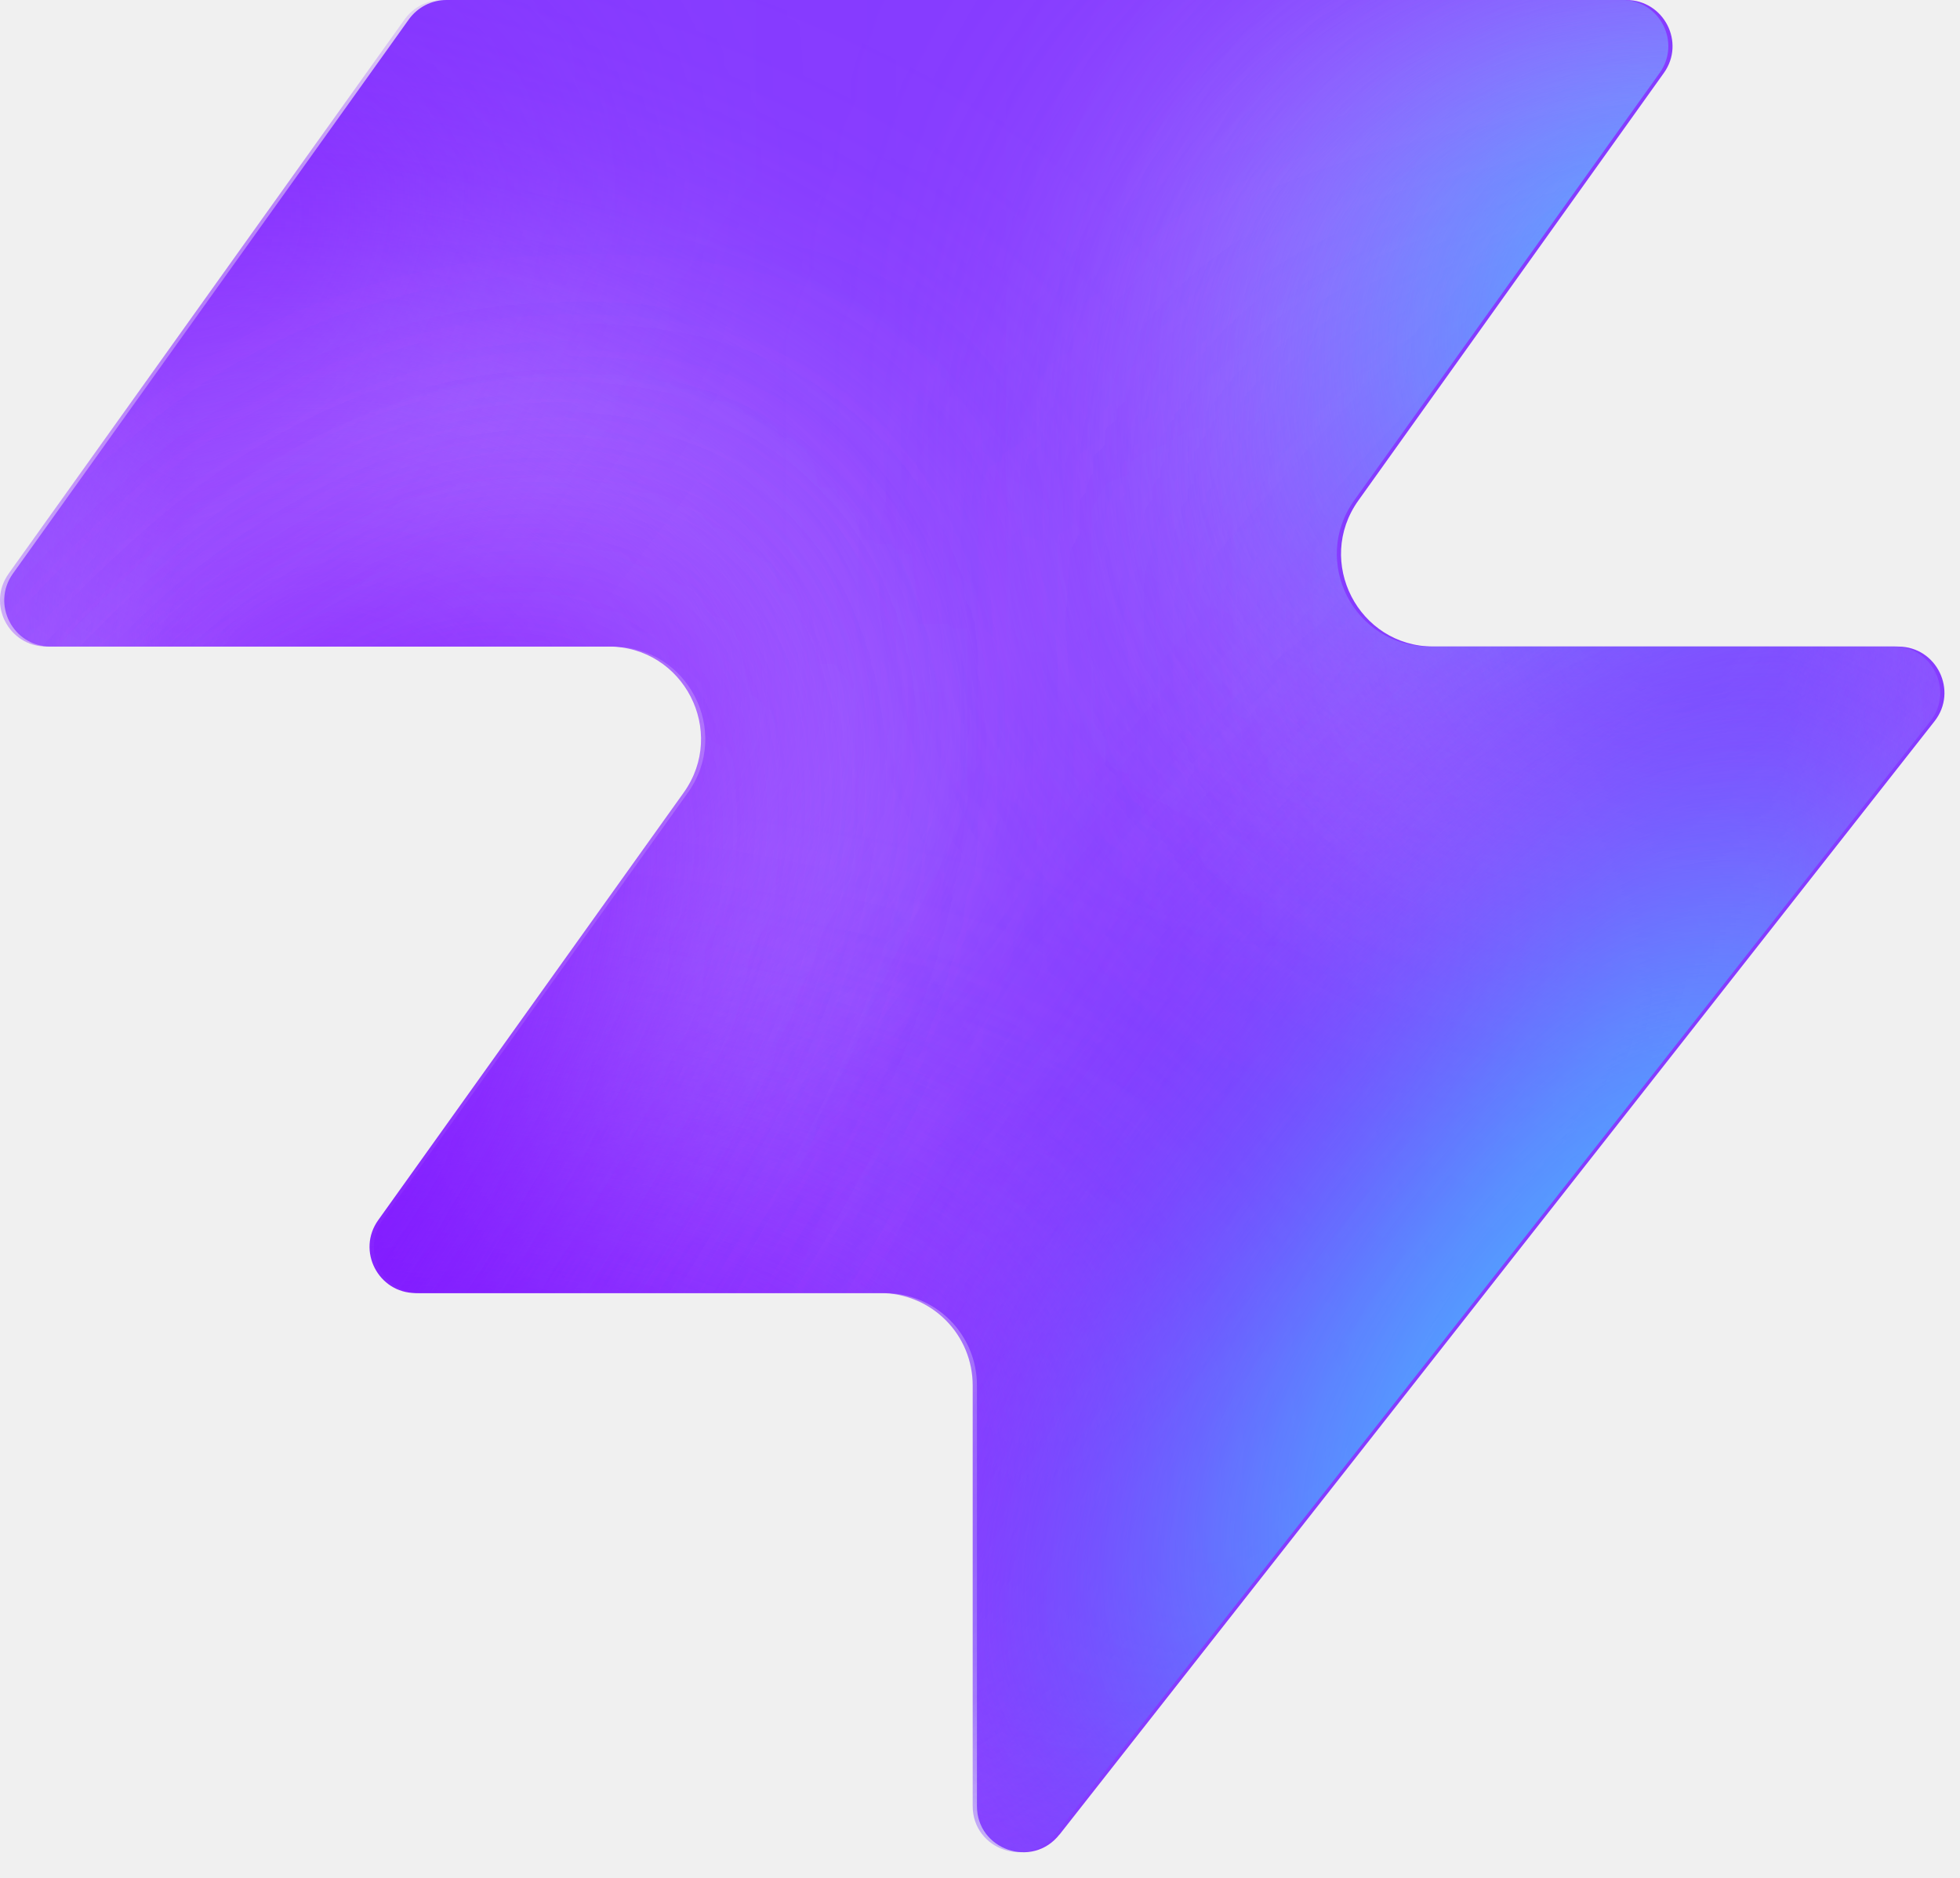
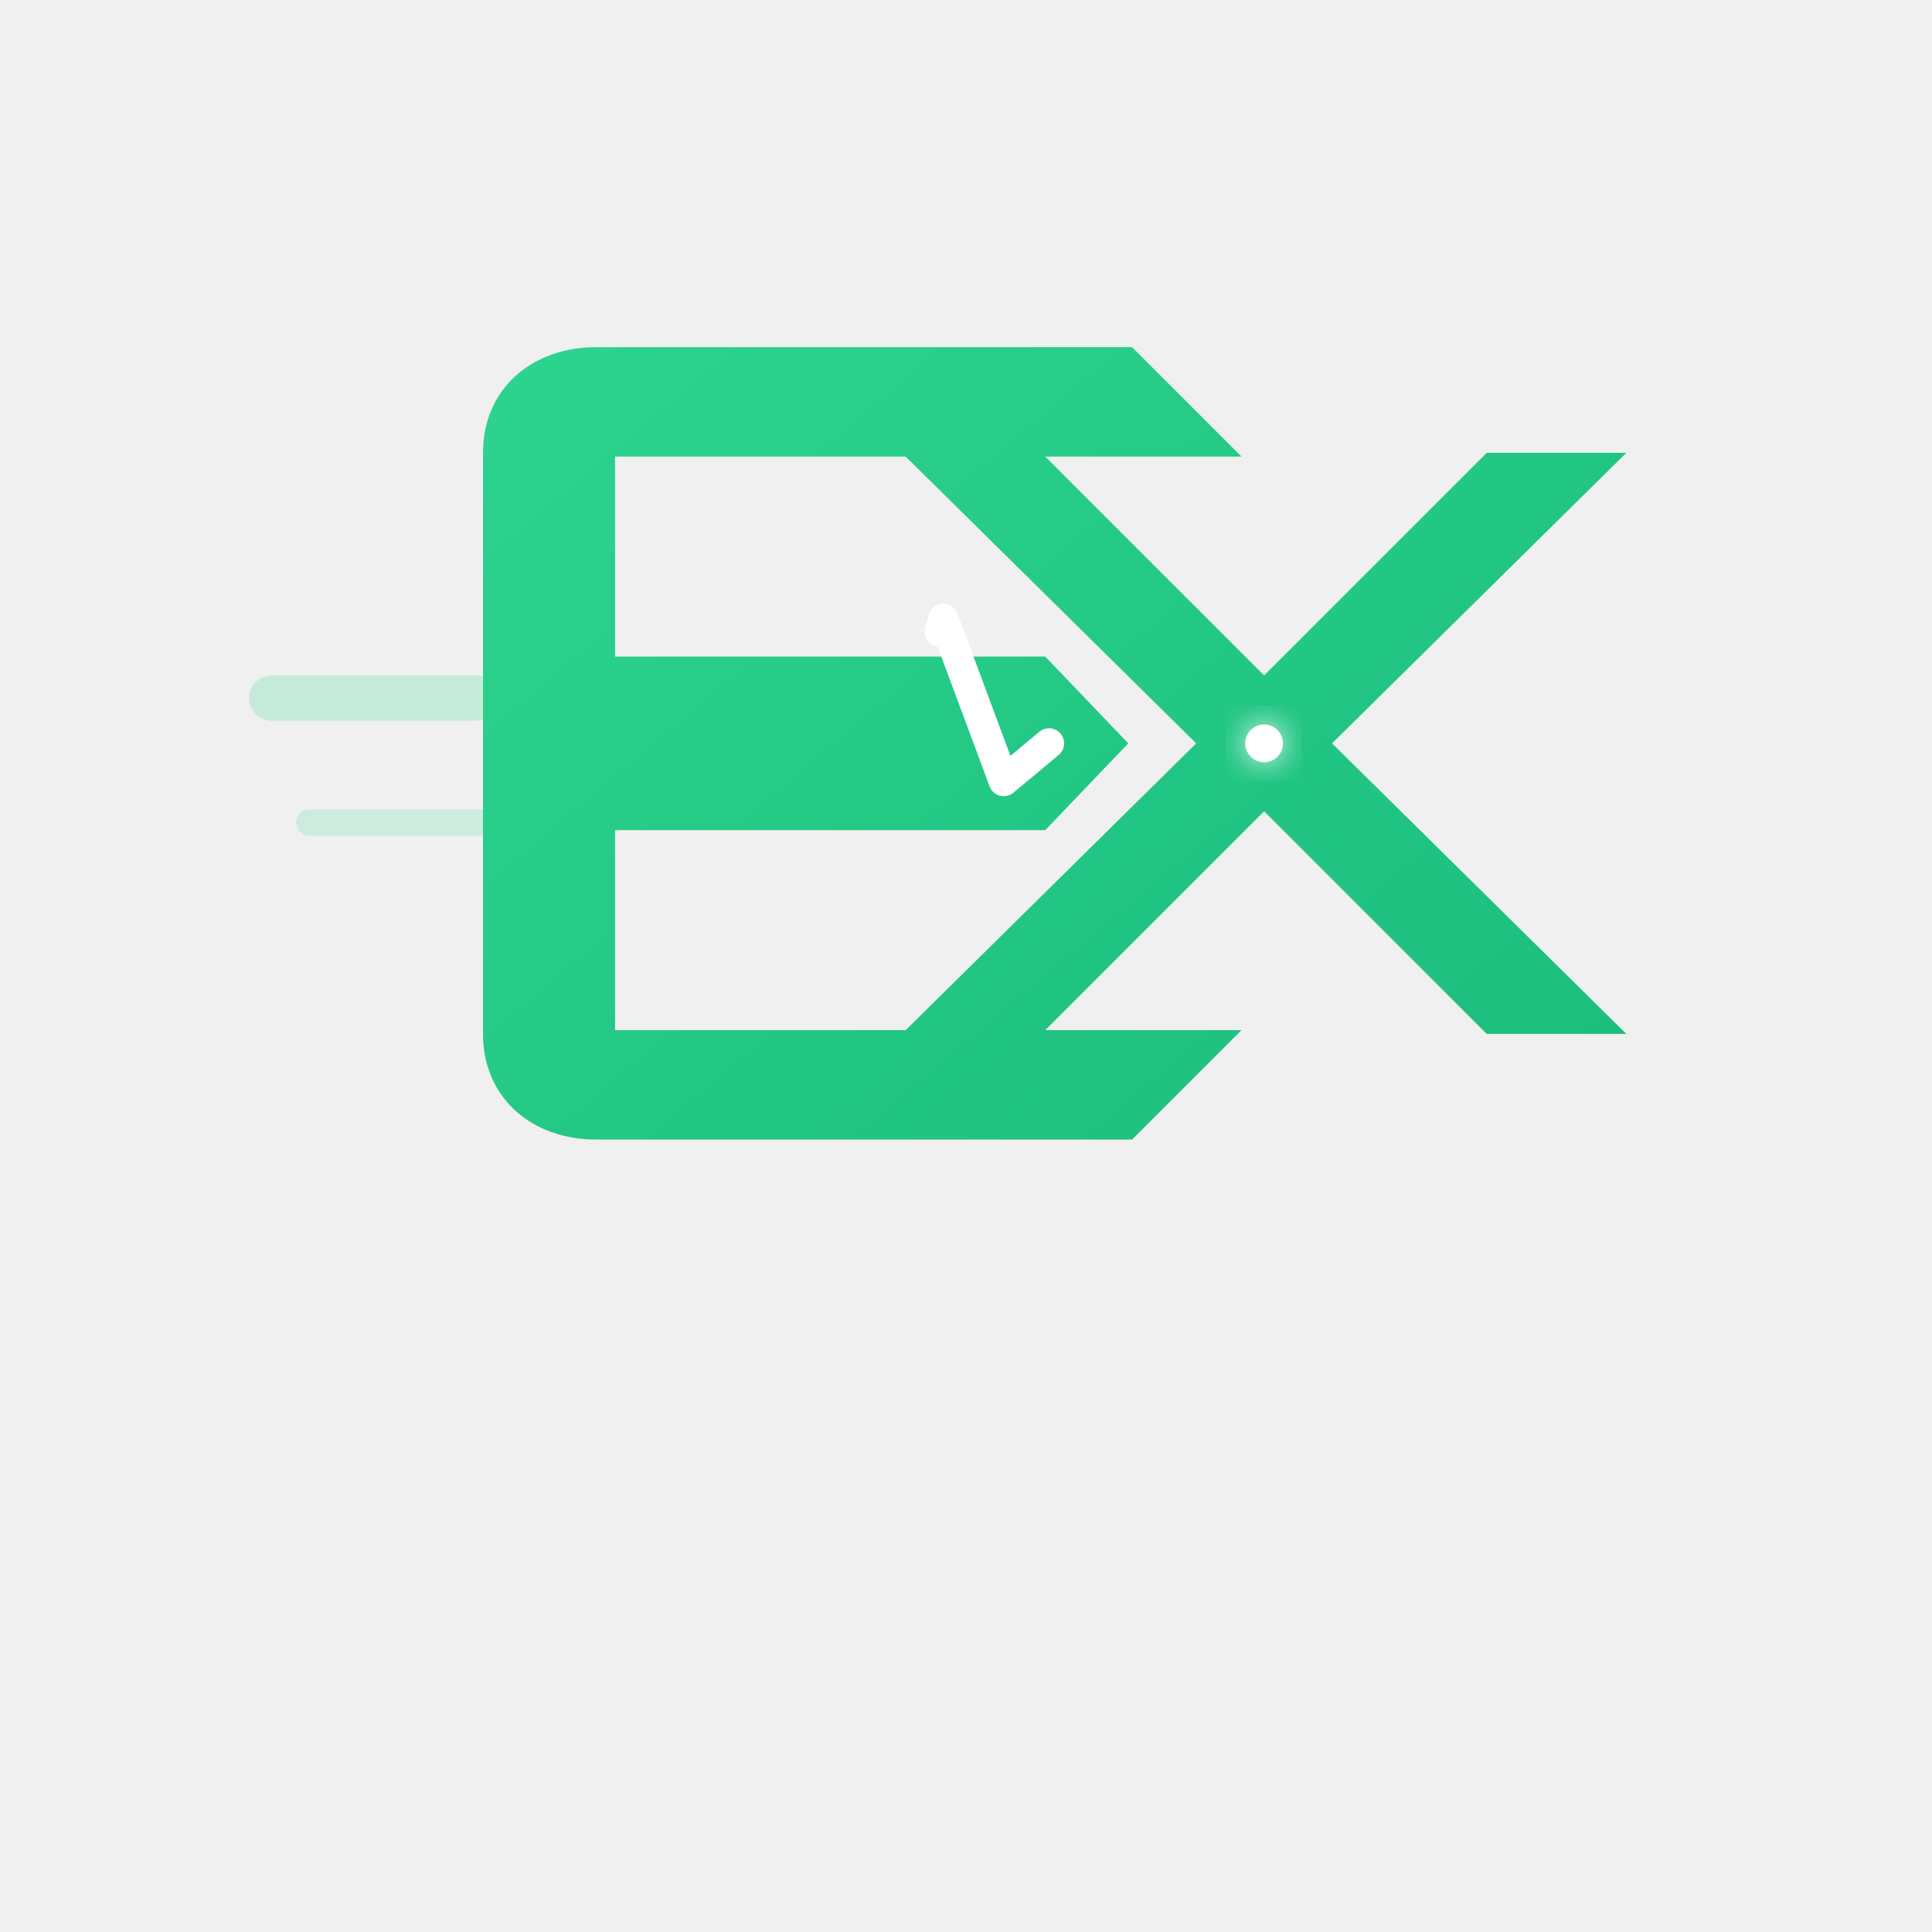
- <svg xmlns="http://www.w3.org/2000/svg" width="48" height="46" fill="none" viewBox="0 0 48 46">
-   <path fill="#863bff" d="M25.946 44.938c-.664.845-2.021.375-2.021-.698V33.937a2.26 2.26 0 0 0-2.262-2.262H10.287c-.92 0-1.456-1.04-.92-1.788l7.48-10.471c1.07-1.497 0-3.578-1.842-3.578H1.237c-.92 0-1.456-1.04-.92-1.788L10.013.474c.214-.297.556-.474.92-.474h28.894c.92 0 1.456 1.04.92 1.788l-7.48 10.471c-1.07 1.498 0 3.579 1.842 3.579h11.377c.943 0 1.473 1.088.89 1.83L25.947 44.94z" style="fill:#863bff;fill:color(display-p3 .525 .23 1);fill-opacity:1" />
-   <mask id="a" width="48" height="46" x="0" y="0" maskUnits="userSpaceOnUse" style="mask-type:alpha">
-     <path fill="#000" d="M25.842 44.938c-.664.844-2.021.375-2.021-.698V33.937a2.26 2.26 0 0 0-2.262-2.262H10.183c-.92 0-1.456-1.04-.92-1.788l7.48-10.471c1.07-1.498 0-3.579-1.842-3.579H1.133c-.92 0-1.456-1.04-.92-1.787L9.91.473c.214-.297.556-.474.92-.474h28.894c.92 0 1.456 1.04.92 1.788l-7.48 10.471c-1.07 1.498 0 3.578 1.842 3.578h11.377c.943 0 1.473 1.088.89 1.832L25.843 44.94z" style="fill:#000;fill-opacity:1" />
-   </mask>
-   <g mask="url(#a)">
-     <g filter="url(#b)">
-       <ellipse cx="5.508" cy="14.704" fill="#ede6ff" rx="5.508" ry="14.704" style="fill:#ede6ff;fill:color(display-p3 .927 .903 1);fill-opacity:1" transform="matrix(.00324 1 1 -.00324 -4.47 31.516)" />
-     </g>
-     <g filter="url(#c)">
-       <ellipse cx="10.399" cy="29.851" fill="#ede6ff" rx="10.399" ry="29.851" style="fill:#ede6ff;fill:color(display-p3 .927 .903 1);fill-opacity:1" transform="matrix(.00324 1 1 -.00324 -39.328 7.883)" />
-     </g>
-     <g filter="url(#d)">
-       <ellipse cx="5.508" cy="30.487" fill="#7e14ff" rx="5.508" ry="30.487" style="fill:#7e14ff;fill:color(display-p3 .492 .077 1);fill-opacity:1" transform="rotate(89.814 -25.913 -14.639)scale(1 -1)" />
-     </g>
-     <g filter="url(#e)">
-       <ellipse cx="5.508" cy="30.599" fill="#7e14ff" rx="5.508" ry="30.599" style="fill:#7e14ff;fill:color(display-p3 .492 .077 1);fill-opacity:1" transform="rotate(89.814 -32.644 -3.334)scale(1 -1)" />
-     </g>
-     <g filter="url(#f)">
-       <ellipse cx="5.508" cy="30.599" fill="#7e14ff" rx="5.508" ry="30.599" style="fill:#7e14ff;fill:color(display-p3 .492 .077 1);fill-opacity:1" transform="matrix(.00324 1 1 -.00324 -34.34 30.47)" />
-     </g>
-     <g filter="url(#g)">
-       <ellipse cx="14.072" cy="22.078" fill="#ede6ff" rx="14.072" ry="22.078" style="fill:#ede6ff;fill:color(display-p3 .927 .903 1);fill-opacity:1" transform="rotate(93.35 24.506 48.493)scale(-1 1)" />
-     </g>
-     <g filter="url(#h)">
-       <ellipse cx="3.47" cy="21.501" fill="#7e14ff" rx="3.47" ry="21.501" style="fill:#7e14ff;fill:color(display-p3 .492 .077 1);fill-opacity:1" transform="rotate(89.009 28.708 47.59)scale(-1 1)" />
-     </g>
-     <g filter="url(#i)">
-       <ellipse cx="3.47" cy="21.501" fill="#7e14ff" rx="3.47" ry="21.501" style="fill:#7e14ff;fill:color(display-p3 .492 .077 1);fill-opacity:1" transform="rotate(89.009 28.708 47.59)scale(-1 1)" />
-     </g>
-     <g filter="url(#j)">
-       <ellipse cx=".387" cy="8.972" fill="#7e14ff" rx="4.407" ry="29.108" style="fill:#7e14ff;fill:color(display-p3 .492 .077 1);fill-opacity:1" transform="rotate(39.51 .387 8.972)" />
-     </g>
-     <g filter="url(#k)">
-       <ellipse cx="47.523" cy="-6.092" fill="#7e14ff" rx="4.407" ry="29.108" style="fill:#7e14ff;fill:color(display-p3 .492 .077 1);fill-opacity:1" transform="rotate(37.892 47.523 -6.092)" />
-     </g>
-     <g filter="url(#l)">
-       <ellipse cx="41.412" cy="6.333" fill="#47bfff" rx="5.971" ry="9.665" style="fill:#47bfff;fill:color(display-p3 .28 .748 1);fill-opacity:1" transform="rotate(37.892 41.412 6.333)" />
-     </g>
-     <g filter="url(#m)">
-       <ellipse cx="-1.879" cy="38.332" fill="#7e14ff" rx="4.407" ry="29.108" style="fill:#7e14ff;fill:color(display-p3 .492 .077 1);fill-opacity:1" transform="rotate(37.892 -1.88 38.332)" />
-     </g>
-     <g filter="url(#n)">
-       <ellipse cx="-1.879" cy="38.332" fill="#7e14ff" rx="4.407" ry="29.108" style="fill:#7e14ff;fill:color(display-p3 .492 .077 1);fill-opacity:1" transform="rotate(37.892 -1.88 38.332)" />
-     </g>
-     <g filter="url(#o)">
-       <ellipse cx="35.651" cy="29.907" fill="#7e14ff" rx="4.407" ry="29.108" style="fill:#7e14ff;fill:color(display-p3 .492 .077 1);fill-opacity:1" transform="rotate(37.892 35.651 29.907)" />
-     </g>
-     <g filter="url(#p)">
-       <ellipse cx="38.418" cy="32.4" fill="#47bfff" rx="5.971" ry="15.297" style="fill:#47bfff;fill:color(display-p3 .28 .748 1);fill-opacity:1" transform="rotate(37.892 38.418 32.4)" />
-     </g>
-   </g>
+ <svg xmlns="http://www.w3.org/2000/svg" viewBox="0 0 512 512">
  <defs>
-     <filter id="b" width="60.045" height="41.654" x="-19.77" y="16.149" color-interpolation-filters="sRGB" filterUnits="userSpaceOnUse">
-       <feFlood flood-opacity="0" result="BackgroundImageFix" />
-       <feBlend in="SourceGraphic" in2="BackgroundImageFix" result="shape" />
-       <feGaussianBlur result="effect1_foregroundBlur_2002_17158" stdDeviation="7.659" />
-     </filter>
-     <filter id="c" width="90.34" height="51.437" x="-54.613" y="-7.533" color-interpolation-filters="sRGB" filterUnits="userSpaceOnUse">
-       <feFlood flood-opacity="0" result="BackgroundImageFix" />
-       <feBlend in="SourceGraphic" in2="BackgroundImageFix" result="shape" />
-       <feGaussianBlur result="effect1_foregroundBlur_2002_17158" stdDeviation="7.659" />
-     </filter>
-     <filter id="d" width="79.355" height="29.4" x="-49.64" y="2.03" color-interpolation-filters="sRGB" filterUnits="userSpaceOnUse">
-       <feFlood flood-opacity="0" result="BackgroundImageFix" />
-       <feBlend in="SourceGraphic" in2="BackgroundImageFix" result="shape" />
-       <feGaussianBlur result="effect1_foregroundBlur_2002_17158" stdDeviation="4.596" />
-     </filter>
-     <filter id="e" width="79.579" height="29.4" x="-45.045" y="20.029" color-interpolation-filters="sRGB" filterUnits="userSpaceOnUse">
-       <feFlood flood-opacity="0" result="BackgroundImageFix" />
-       <feBlend in="SourceGraphic" in2="BackgroundImageFix" result="shape" />
-       <feGaussianBlur result="effect1_foregroundBlur_2002_17158" stdDeviation="4.596" />
-     </filter>
-     <filter id="f" width="79.579" height="29.4" x="-43.513" y="21.178" color-interpolation-filters="sRGB" filterUnits="userSpaceOnUse">
-       <feFlood flood-opacity="0" result="BackgroundImageFix" />
-       <feBlend in="SourceGraphic" in2="BackgroundImageFix" result="shape" />
-       <feGaussianBlur result="effect1_foregroundBlur_2002_17158" stdDeviation="4.596" />
-     </filter>
-     <filter id="g" width="74.749" height="58.852" x="15.756" y="-17.901" color-interpolation-filters="sRGB" filterUnits="userSpaceOnUse">
-       <feFlood flood-opacity="0" result="BackgroundImageFix" />
-       <feBlend in="SourceGraphic" in2="BackgroundImageFix" result="shape" />
-       <feGaussianBlur result="effect1_foregroundBlur_2002_17158" stdDeviation="7.659" />
-     </filter>
-     <filter id="h" width="61.377" height="25.362" x="23.548" y="2.284" color-interpolation-filters="sRGB" filterUnits="userSpaceOnUse">
-       <feFlood flood-opacity="0" result="BackgroundImageFix" />
-       <feBlend in="SourceGraphic" in2="BackgroundImageFix" result="shape" />
-       <feGaussianBlur result="effect1_foregroundBlur_2002_17158" stdDeviation="4.596" />
-     </filter>
-     <filter id="i" width="61.377" height="25.362" x="23.548" y="2.284" color-interpolation-filters="sRGB" filterUnits="userSpaceOnUse">
-       <feFlood flood-opacity="0" result="BackgroundImageFix" />
-       <feBlend in="SourceGraphic" in2="BackgroundImageFix" result="shape" />
-       <feGaussianBlur result="effect1_foregroundBlur_2002_17158" stdDeviation="4.596" />
-     </filter>
-     <filter id="j" width="56.045" height="63.649" x="-27.636" y="-22.853" color-interpolation-filters="sRGB" filterUnits="userSpaceOnUse">
-       <feFlood flood-opacity="0" result="BackgroundImageFix" />
-       <feBlend in="SourceGraphic" in2="BackgroundImageFix" result="shape" />
-       <feGaussianBlur result="effect1_foregroundBlur_2002_17158" stdDeviation="4.596" />
-     </filter>
-     <filter id="k" width="54.814" height="64.646" x="20.116" y="-38.415" color-interpolation-filters="sRGB" filterUnits="userSpaceOnUse">
-       <feFlood flood-opacity="0" result="BackgroundImageFix" />
-       <feBlend in="SourceGraphic" in2="BackgroundImageFix" result="shape" />
-       <feGaussianBlur result="effect1_foregroundBlur_2002_17158" stdDeviation="4.596" />
-     </filter>
-     <filter id="l" width="33.541" height="35.313" x="24.641" y="-11.323" color-interpolation-filters="sRGB" filterUnits="userSpaceOnUse">
-       <feFlood flood-opacity="0" result="BackgroundImageFix" />
-       <feBlend in="SourceGraphic" in2="BackgroundImageFix" result="shape" />
-       <feGaussianBlur result="effect1_foregroundBlur_2002_17158" stdDeviation="4.596" />
-     </filter>
-     <filter id="m" width="54.814" height="64.646" x="-29.286" y="6.009" color-interpolation-filters="sRGB" filterUnits="userSpaceOnUse">
-       <feFlood flood-opacity="0" result="BackgroundImageFix" />
-       <feBlend in="SourceGraphic" in2="BackgroundImageFix" result="shape" />
-       <feGaussianBlur result="effect1_foregroundBlur_2002_17158" stdDeviation="4.596" />
-     </filter>
-     <filter id="n" width="54.814" height="64.646" x="-29.286" y="6.009" color-interpolation-filters="sRGB" filterUnits="userSpaceOnUse">
-       <feFlood flood-opacity="0" result="BackgroundImageFix" />
-       <feBlend in="SourceGraphic" in2="BackgroundImageFix" result="shape" />
-       <feGaussianBlur result="effect1_foregroundBlur_2002_17158" stdDeviation="4.596" />
-     </filter>
-     <filter id="o" width="54.814" height="64.646" x="8.244" y="-2.416" color-interpolation-filters="sRGB" filterUnits="userSpaceOnUse">
-       <feFlood flood-opacity="0" result="BackgroundImageFix" />
-       <feBlend in="SourceGraphic" in2="BackgroundImageFix" result="shape" />
-       <feGaussianBlur result="effect1_foregroundBlur_2002_17158" stdDeviation="4.596" />
-     </filter>
-     <filter id="p" width="39.409" height="43.623" x="18.713" y="10.588" color-interpolation-filters="sRGB" filterUnits="userSpaceOnUse">
-       <feFlood flood-opacity="0" result="BackgroundImageFix" />
-       <feBlend in="SourceGraphic" in2="BackgroundImageFix" result="shape" />
-       <feGaussianBlur result="effect1_foregroundBlur_2002_17158" stdDeviation="4.596" />
+     <linearGradient id="green" x1="120" y1="90" x2="390" y2="410" gradientUnits="userSpaceOnUse">
+       <stop offset="0" stop-color="#2dd48f" />
+       <stop offset="1" stop-color="#18b979" />
+     </linearGradient>
+     <filter id="glow" x="-50%" y="-50%" width="200%" height="200%">
+       <feGaussianBlur stdDeviation="4" result="b" />
+       <feMerge>
+         <feMergeNode in="b" />
+         <feMergeNode in="SourceGraphic" />
+       </feMerge>
    </filter>
  </defs>
+   <g fill="none" stroke="#2dd48f" stroke-linecap="round">
+     <path d="M72 185 H126" stroke-width="12" opacity=".22">
+       <animate attributeName="x1" values="72;48;72" dur="1.1s" repeatCount="indefinite" />
+       <animate attributeName="x2" values="126;102;126" dur="1.1s" repeatCount="indefinite" />
+       <animate attributeName="opacity" values=".12;.5;.12" dur="1.1s" repeatCount="indefinite" />
+     </path>
+     <path d="M82 218 H132" stroke-width="7" opacity=".18">
+       <animate attributeName="x1" values="82;55;82" dur=".9s" repeatCount="indefinite" />
+       <animate attributeName="x2" values="132;105;132" dur=".9s" repeatCount="indefinite" />
+     </path>
+   </g>
+   <path d="M128 120          C128 103 141 92 158 92          H300          L329 121          H163          V174          H277          L299 197          L277 220          H163          V273          H329          L300 302          H158          C141 302 128 291 128 274 Z" fill="url(#green)" />
+   <path d="M276 120 L335 179 L394 120 H431 L353 197 L431 274 H394 L335 215 L276 274 H239 L317 197 L239 120 Z" fill="url(#green)" />
+   <path d="M166 197          H199          L210 197          L222 181          L235 215          L250 164          L266 207          L278 197" fill="none" stroke="#ffffff" stroke-width="8" stroke-linecap="round" stroke-linejoin="round" stroke-dasharray="150" stroke-dashoffset="150">
+     <animate attributeName="stroke-dashoffset" values="150;0;-150" dur="1.8s" repeatCount="indefinite" />
+   </path>
+   <path d="M276 120 L335 179 L394 120" fill="none" stroke="#ffffff" stroke-width="3" stroke-linecap="round" opacity=".0">
+     <animate attributeName="opacity" values="0;.75;0" dur="2.4s" repeatCount="indefinite" />
+   </path>
+   <circle cx="335" cy="197" r="5" fill="#ffffff" filter="url(#glow)">
+     <animate attributeName="r" values="4;8;4" dur="1.2s" repeatCount="indefinite" />
+     <animate attributeName="opacity" values=".9;.25;.9" dur="1.2s" repeatCount="indefinite" />
+   </circle>
+   <path d="M402 326 H444 L430 312 M444 326 L430 340" fill="none" stroke="#2dd48f" stroke-width="7" stroke-linecap="round" stroke-linejoin="round" stroke-dasharray="80" stroke-dashoffset="80">
+     <animate attributeName="stroke-dashoffset" values="80;0;80" dur="1.5s" repeatCount="indefinite" />
+   </path>
</svg>
